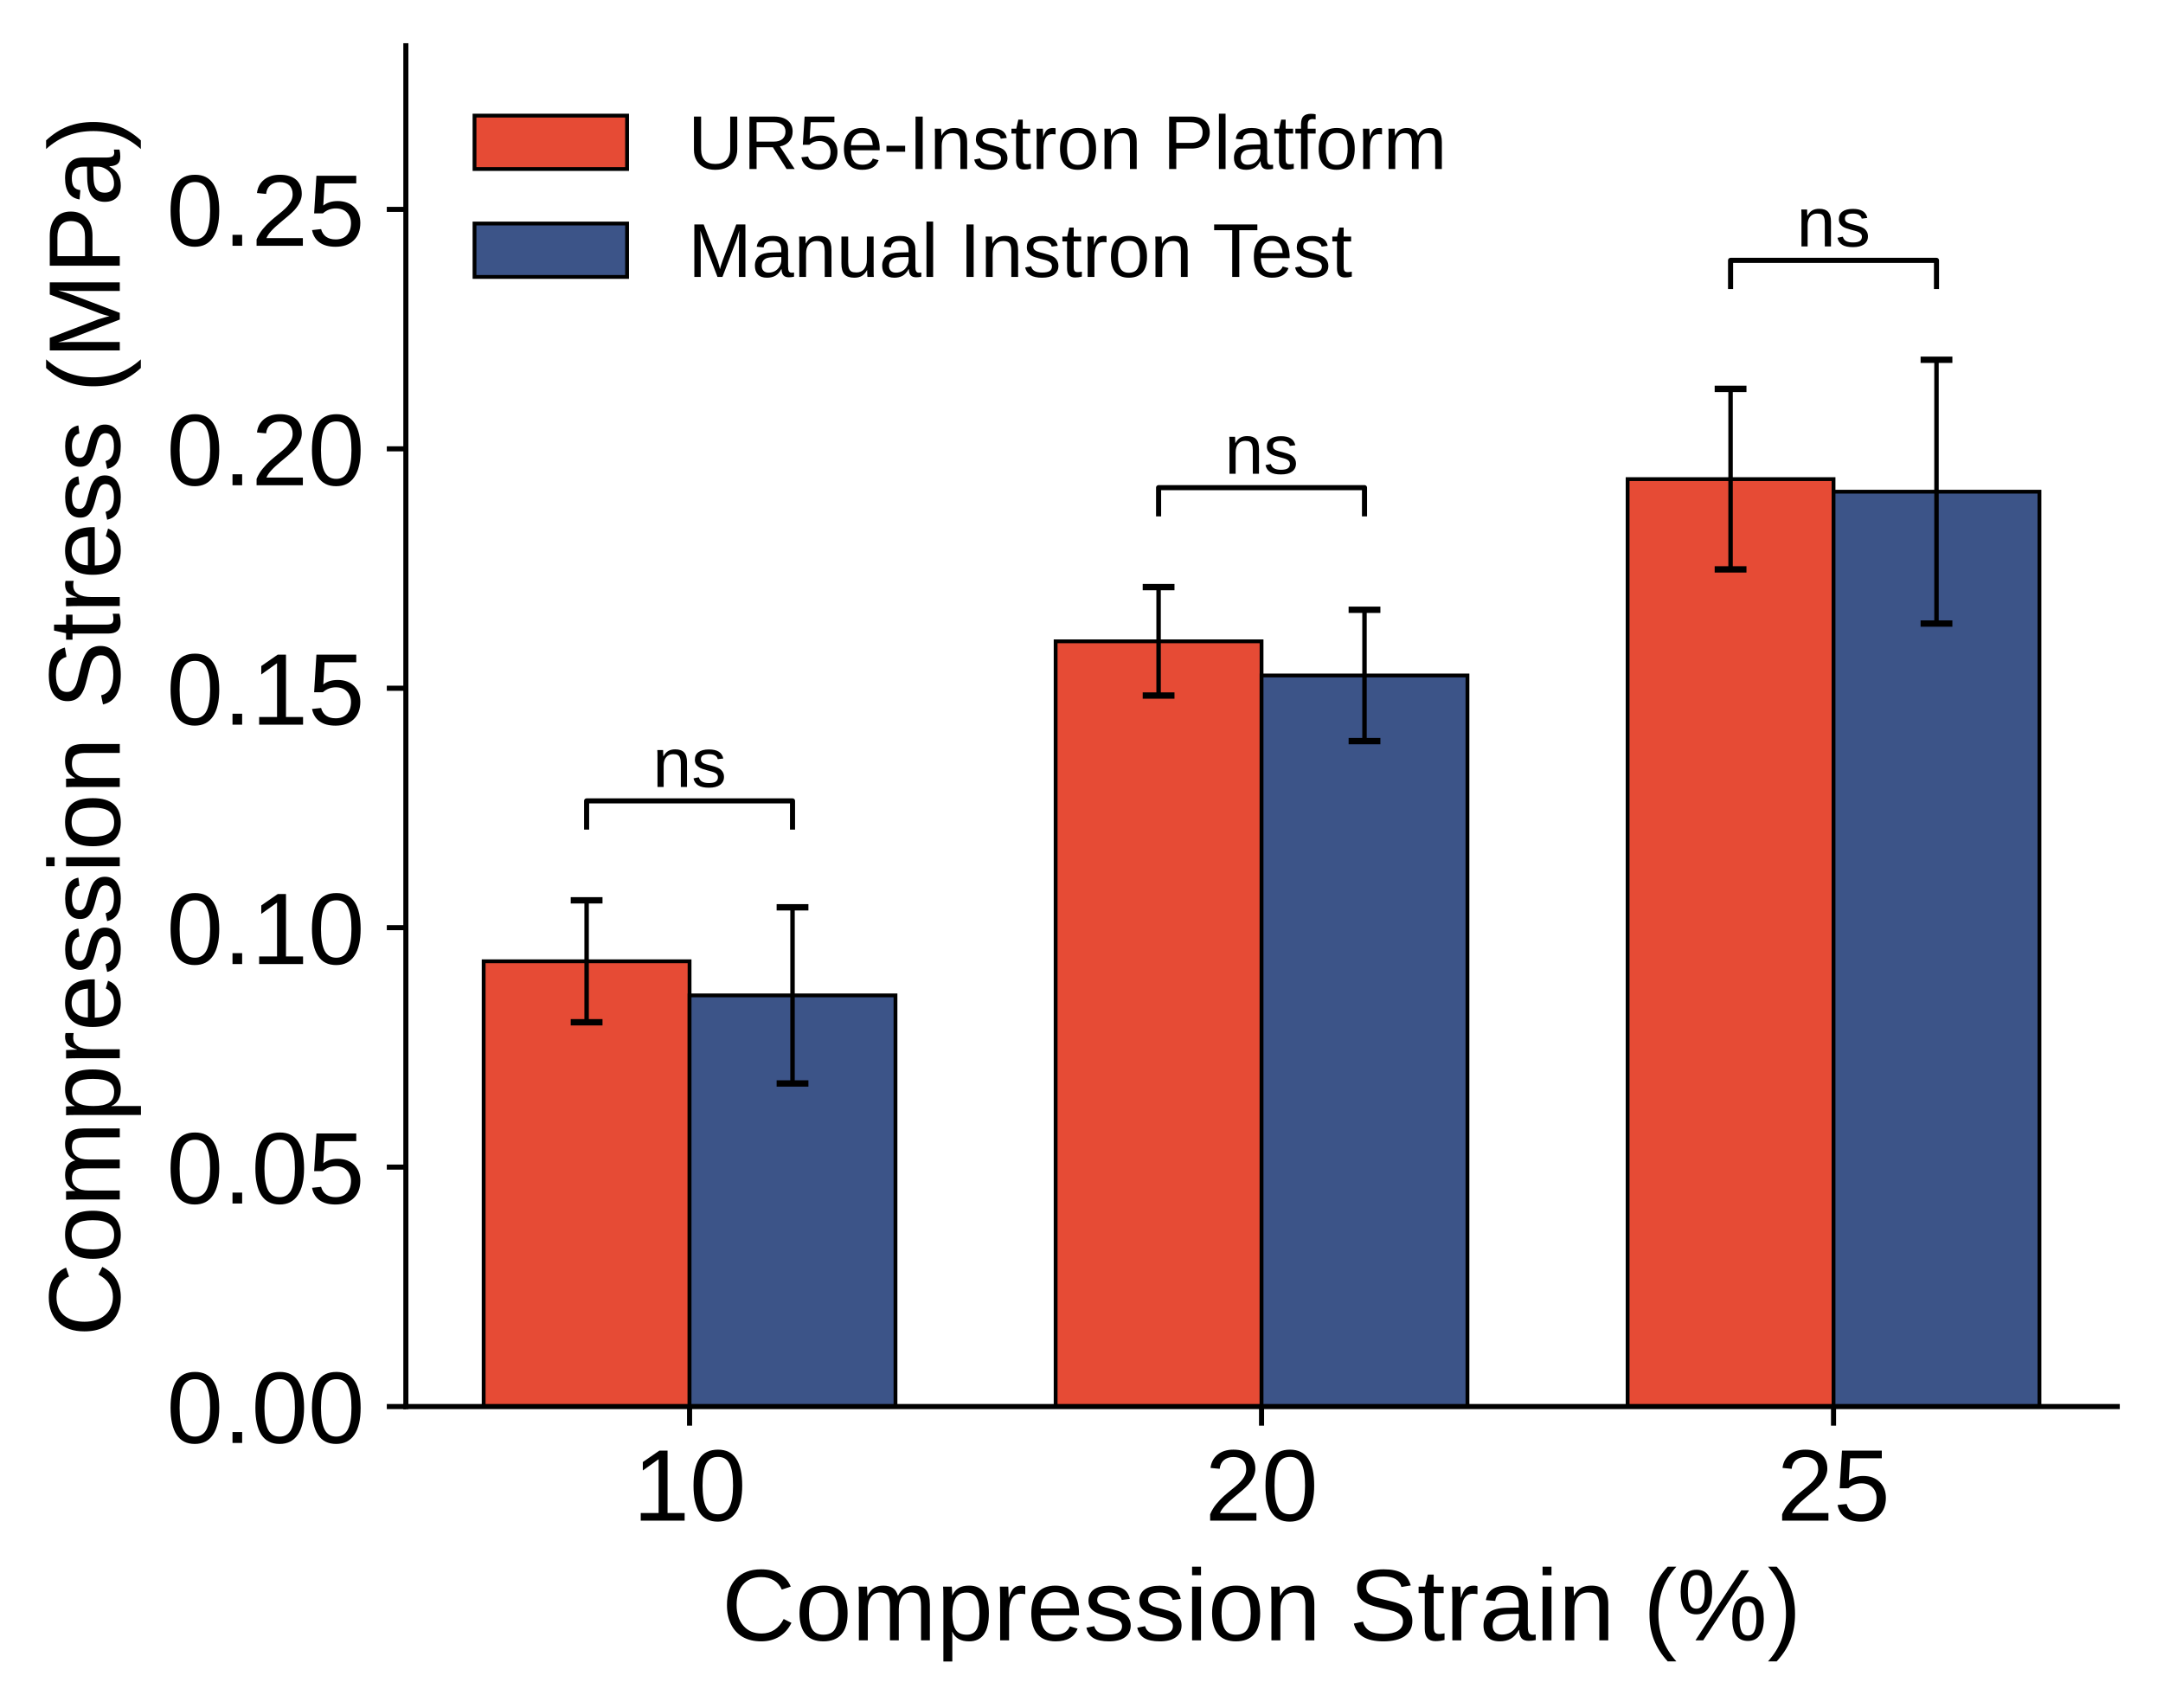
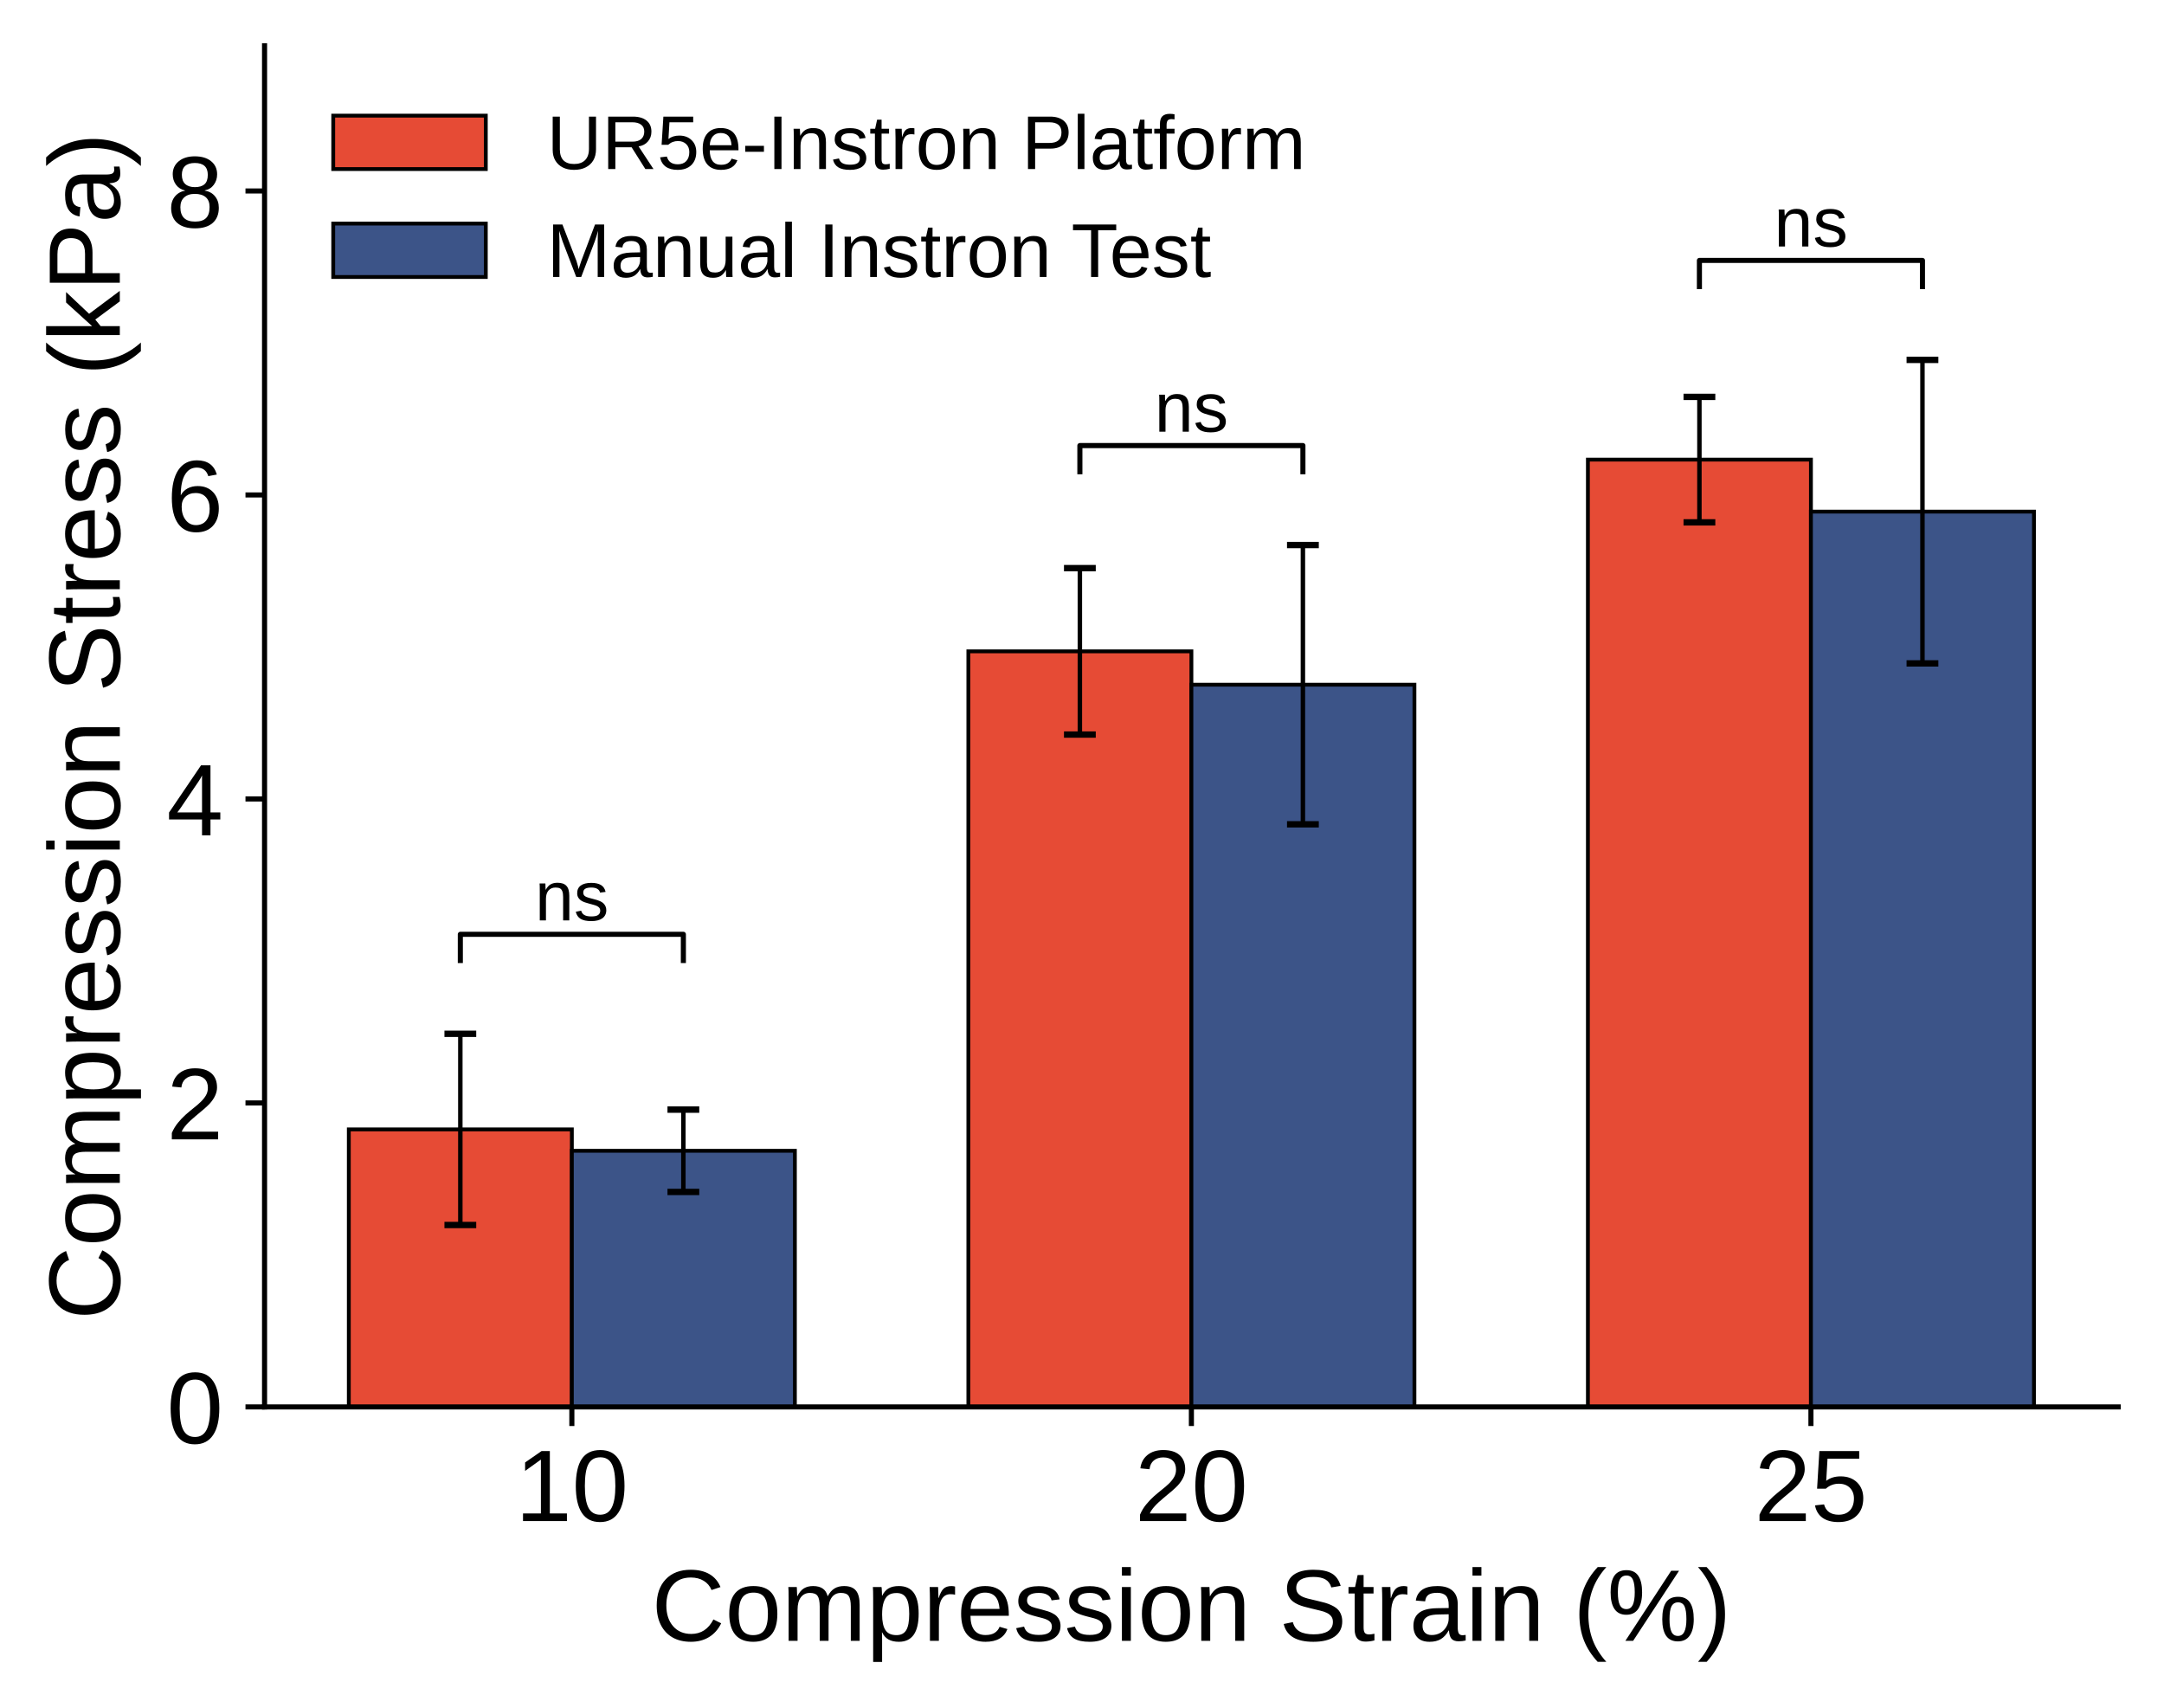
- <svg xmlns="http://www.w3.org/2000/svg" xmlns:xlink="http://www.w3.org/1999/xlink" width="340.295pt" height="268.62pt" viewBox="0 0 340.295 268.62" version="1.1">
+ <svg xmlns="http://www.w3.org/2000/svg" xmlns:xlink="http://www.w3.org/1999/xlink" width="340.375pt" height="268.62pt" viewBox="0 0 340.375 268.62" version="1.1">
  <defs>
    <style type="text/css">*{stroke-linejoin: round; stroke-linecap: butt}</style>
  </defs>
  <g id="figure_1">
    <g id="patch_1">
-       <path d="M 0 268.62  L 340.295 268.62  L 340.295 0  L 0 0  L 0 268.62  z " style="fill: none" />
+       <path d="M 0 268.62  L 340.375 268.62  L 340.375 0  L 0 0  L 0 268.62  z " style="fill: none" />
    </g>
    <g id="axes_1">
      <g id="patch_2">
-         <path d="M 63.852 221.273  L 333.095 221.273  L 333.095 7.2  L 63.852 7.2  L 63.852 221.273  z " style="fill: none" />
+         <path d="M 41.612 221.273  L 333.175 221.273  L 333.175 7.2  L 41.612 7.2  L 41.612 221.273  z " style="fill: none" />
      </g>
      <g id="patch_3">
-         <path d="M 76.091 221.273  L 108.486 221.273  L 108.486 151.228  L 76.091 151.228  z " clip-path="url(#p419e61b7b9)" style="fill: #e64b35; stroke: #000000; stroke-width: 0.6; stroke-linejoin: miter" />
+         <path d="M 54.865 221.273  L 89.946 221.273  L 89.946 177.626  L 54.865 177.626  z " clip-path="url(#p7bc579d7ea)" style="fill: #e64b35; stroke: #000000; stroke-width: 0.6; stroke-linejoin: miter" />
      </g>
      <g id="patch_4">
-         <path d="M 166.078 221.273  L 198.474 221.273  L 198.474 100.89  L 166.078 100.89  z " clip-path="url(#p419e61b7b9)" style="fill: #e64b35; stroke: #000000; stroke-width: 0.6; stroke-linejoin: miter" />
+         <path d="M 152.313 221.273  L 187.394 221.273  L 187.394 102.439  L 152.313 102.439  z " clip-path="url(#p7bc579d7ea)" style="fill: #e64b35; stroke: #000000; stroke-width: 0.6; stroke-linejoin: miter" />
      </g>
      <g id="patch_5">
-         <path d="M 256.066 221.273  L 288.461 221.273  L 288.461 75.375  L 256.066 75.375  z " clip-path="url(#p419e61b7b9)" style="fill: #e64b35; stroke: #000000; stroke-width: 0.6; stroke-linejoin: miter" />
+         <path d="M 249.76 221.273  L 284.841 221.273  L 284.841 72.288  L 249.76 72.288  z " clip-path="url(#p7bc579d7ea)" style="fill: #e64b35; stroke: #000000; stroke-width: 0.6; stroke-linejoin: miter" />
      </g>
      <g id="patch_6">
-         <path d="M 108.486 221.273  L 140.882 221.273  L 140.882 156.591  L 108.486 156.591  z " clip-path="url(#p419e61b7b9)" style="fill: #3c5488; stroke: #000000; stroke-width: 0.6; stroke-linejoin: miter" />
+         <path d="M 89.946 221.273  L 125.027 221.273  L 125.027 180.988  L 89.946 180.988  z " clip-path="url(#p7bc579d7ea)" style="fill: #3c5488; stroke: #000000; stroke-width: 0.6; stroke-linejoin: miter" />
      </g>
      <g id="patch_7">
-         <path d="M 198.474 221.273  L 230.869 221.273  L 230.869 106.261  L 198.474 106.261  z " clip-path="url(#p419e61b7b9)" style="fill: #3c5488; stroke: #000000; stroke-width: 0.6; stroke-linejoin: miter" />
+         <path d="M 187.394 221.273  L 222.475 221.273  L 222.475 107.683  L 187.394 107.683  z " clip-path="url(#p7bc579d7ea)" style="fill: #3c5488; stroke: #000000; stroke-width: 0.6; stroke-linejoin: miter" />
      </g>
      <g id="patch_8">
-         <path d="M 288.461 221.273  L 320.857 221.273  L 320.857 77.348  L 288.461 77.348  z " clip-path="url(#p419e61b7b9)" style="fill: #3c5488; stroke: #000000; stroke-width: 0.6; stroke-linejoin: miter" />
+         <path d="M 284.841 221.273  L 319.922 221.273  L 319.922 80.468  L 284.841 80.468  z " clip-path="url(#p7bc579d7ea)" style="fill: #3c5488; stroke: #000000; stroke-width: 0.6; stroke-linejoin: miter" />
      </g>
      <g id="matplotlib.axis_1">
        <g id="xtick_1">
          <g id="line2d_1">
            <defs>
-               <path id="m64b6fbf2e3" d="M 0 0  L 0 3  " style="stroke: #000000; stroke-width: 0.8" />
+               <path id="m2eec2d6c1a" d="M 0 0  L 0 3  " style="stroke: #000000; stroke-width: 0.8" />
            </defs>
            <g>
-               <use xlink:href="#m64b6fbf2e3" x="108.486" y="221.273" style="stroke: #000000; stroke-width: 0.8" />
+               <use xlink:href="#m2eec2d6c1a" x="89.946" y="221.273" style="stroke: #000000; stroke-width: 0.8" />
            </g>
          </g>
          <g id="text_1">
-             <text style="font-size: 16px; font-family: 'Arial'; text-anchor: middle" x="108.486" y="239.225" transform="rotate(-0 108.4863 239.225)">10</text>
+             <text style="font-size: 16px; font-family: 'Arial'; text-anchor: middle" x="89.946" y="239.225" transform="rotate(-0 89.94639 239.225)">10</text>
          </g>
        </g>
        <g id="xtick_2">
          <g id="line2d_2">
            <g>
-               <use xlink:href="#m64b6fbf2e3" x="198.474" y="221.273" style="stroke: #000000; stroke-width: 0.8" />
+               <use xlink:href="#m2eec2d6c1a" x="187.394" y="221.273" style="stroke: #000000; stroke-width: 0.8" />
            </g>
          </g>
          <g id="text_2">
-             <text style="font-size: 16px; font-family: 'Arial'; text-anchor: middle" x="198.474" y="239.225" transform="rotate(-0 198.4737 239.225)">20</text>
+             <text style="font-size: 16px; font-family: 'Arial'; text-anchor: middle" x="187.394" y="239.225" transform="rotate(-0 187.3938 239.225)">20</text>
          </g>
        </g>
        <g id="xtick_3">
          <g id="line2d_3">
            <g>
-               <use xlink:href="#m64b6fbf2e3" x="288.461" y="221.273" style="stroke: #000000; stroke-width: 0.8" />
+               <use xlink:href="#m2eec2d6c1a" x="284.841" y="221.273" style="stroke: #000000; stroke-width: 0.8" />
            </g>
          </g>
          <g id="text_3">
-             <text style="font-size: 16px; font-family: 'Arial'; text-anchor: middle" x="288.461" y="239.225" transform="rotate(-0 288.4612 239.225)">25</text>
+             <text style="font-size: 16px; font-family: 'Arial'; text-anchor: middle" x="284.841" y="239.225" transform="rotate(-0 284.8411 239.225)">25</text>
          </g>
        </g>
        <g id="text_4">
-           <text style="font-size: 16px; font-family: 'Arial'; text-anchor: middle" x="198.474" y="258.053" transform="rotate(-0 198.4737 258.0525)">Compression Strain (%)</text>
+           <text style="font-size: 16px; font-family: 'Arial'; text-anchor: middle" x="187.394" y="258.053" transform="rotate(-0 187.3938 258.0525)">Compression Strain (%)</text>
        </g>
      </g>
      <g id="matplotlib.axis_2">
        <g id="ytick_1">
          <g id="line2d_4">
            <defs>
-               <path id="m2ede7afb9c" d="M 0 0  L -3 0  " style="stroke: #000000; stroke-width: 0.8" />
+               <path id="mca2c13ae8e" d="M 0 0  L -3 0  " style="stroke: #000000; stroke-width: 0.8" />
            </defs>
            <g>
-               <use xlink:href="#m2ede7afb9c" x="63.852" y="221.273" style="stroke: #000000; stroke-width: 0.8" />
+               <use xlink:href="#mca2c13ae8e" x="41.612" y="221.273" style="stroke: #000000; stroke-width: 0.8" />
            </g>
          </g>
          <g id="text_5">
-             <text style="font-size: 16px; font-family: 'Arial'; text-anchor: end" x="57.352" y="226.999" transform="rotate(-0 57.3525 226.9988)">0.00</text>
+             <text style="font-size: 16px; font-family: 'Arial'; text-anchor: end" x="35.112" y="226.999" transform="rotate(-0 35.1125 226.9988)">0</text>
          </g>
        </g>
        <g id="ytick_2">
          <g id="line2d_5">
            <g>
-               <use xlink:href="#m2ede7afb9c" x="63.852" y="183.606" style="stroke: #000000; stroke-width: 0.8" />
+               <use xlink:href="#mca2c13ae8e" x="41.612" y="173.463" style="stroke: #000000; stroke-width: 0.8" />
            </g>
          </g>
          <g id="text_6">
-             <text style="font-size: 16px; font-family: 'Arial'; text-anchor: end" x="57.352" y="189.332" transform="rotate(-0 57.3525 189.3321)">0.05</text>
+             <text style="font-size: 16px; font-family: 'Arial'; text-anchor: end" x="35.112" y="179.189" transform="rotate(-0 35.1125 179.1888)">2</text>
          </g>
        </g>
        <g id="ytick_3">
          <g id="line2d_6">
            <g>
-               <use xlink:href="#m2ede7afb9c" x="63.852" y="145.939" style="stroke: #000000; stroke-width: 0.8" />
+               <use xlink:href="#mca2c13ae8e" x="41.612" y="125.653" style="stroke: #000000; stroke-width: 0.8" />
            </g>
          </g>
          <g id="text_7">
-             <text style="font-size: 16px; font-family: 'Arial'; text-anchor: end" x="57.352" y="151.665" transform="rotate(-0 57.3525 151.6655)">0.10</text>
+             <text style="font-size: 16px; font-family: 'Arial'; text-anchor: end" x="35.112" y="131.379" transform="rotate(-0 35.1125 131.3788)">4</text>
          </g>
        </g>
        <g id="ytick_4">
          <g id="line2d_7">
            <g>
-               <use xlink:href="#m2ede7afb9c" x="63.852" y="108.273" style="stroke: #000000; stroke-width: 0.8" />
+               <use xlink:href="#mca2c13ae8e" x="41.612" y="77.843" style="stroke: #000000; stroke-width: 0.8" />
            </g>
          </g>
          <g id="text_8">
-             <text style="font-size: 16px; font-family: 'Arial'; text-anchor: end" x="57.352" y="113.999" transform="rotate(-0 57.3525 113.9989)">0.15</text>
+             <text style="font-size: 16px; font-family: 'Arial'; text-anchor: end" x="35.112" y="83.569" transform="rotate(-0 35.1125 83.5688)">6</text>
          </g>
        </g>
        <g id="ytick_5">
          <g id="line2d_8">
            <g>
-               <use xlink:href="#m2ede7afb9c" x="63.852" y="70.606" style="stroke: #000000; stroke-width: 0.8" />
+               <use xlink:href="#mca2c13ae8e" x="41.612" y="30.033" style="stroke: #000000; stroke-width: 0.8" />
            </g>
          </g>
          <g id="text_9">
-             <text style="font-size: 16px; font-family: 'Arial'; text-anchor: end" x="57.352" y="76.332" transform="rotate(-0 57.3525 76.33223)">0.20</text>
-           </g>
-         </g>
-         <g id="ytick_6">
-           <g id="line2d_9">
-             <g>
-               <use xlink:href="#m2ede7afb9c" x="63.852" y="32.939" style="stroke: #000000; stroke-width: 0.8" />
-             </g>
-           </g>
-           <g id="text_10">
-             <text style="font-size: 16px; font-family: 'Arial'; text-anchor: end" x="57.352" y="38.666" transform="rotate(-0 57.3525 38.6656)">0.25</text>
-           </g>
-         </g>
-         <g id="text_11">
-           <text style="font-size: 16px; font-family: 'Arial'; text-anchor: middle" x="18.848" y="114.236" transform="rotate(-90 18.8475 114.2362)">Compression Stress (MPa)</text>
+             <text style="font-size: 16px; font-family: 'Arial'; text-anchor: end" x="35.112" y="35.759" transform="rotate(-0 35.1125 35.75882)">8</text>
+           </g>
+         </g>
+         <g id="text_10">
+           <text style="font-size: 16px; font-family: 'Arial'; text-anchor: middle" x="18.848" y="114.236" transform="rotate(-90 18.8475 114.2362)">Compression Stress (kPa)</text>
        </g>
      </g>
      <g id="LineCollection_1">
-         <path d="M 92.289 160.816  L 92.289 141.639  " clip-path="url(#p419e61b7b9)" style="fill: none; stroke: #000000; stroke-width: 0.7" />
-         <path d="M 182.276 109.42  L 182.276 92.36  " clip-path="url(#p419e61b7b9)" style="fill: none; stroke: #000000; stroke-width: 0.7" />
-         <path d="M 272.263 89.573  L 272.263 61.176  " clip-path="url(#p419e61b7b9)" style="fill: none; stroke: #000000; stroke-width: 0.7" />
+         <path d="M 72.406 192.665  L 72.406 162.588  " clip-path="url(#p7bc579d7ea)" style="fill: none; stroke: #000000; stroke-width: 0.7" />
+         <path d="M 169.853 115.526  L 169.853 89.352  " clip-path="url(#p7bc579d7ea)" style="fill: none; stroke: #000000; stroke-width: 0.7" />
+         <path d="M 267.301 82.155  L 267.301 62.421  " clip-path="url(#p7bc579d7ea)" style="fill: none; stroke: #000000; stroke-width: 0.7" />
+       </g>
+       <g id="line2d_9">
+         <defs>
+           <path id="mf535619881" d="M 2.5 0  L -2.5 -0  " style="stroke: #000000" />
+         </defs>
+         <g clip-path="url(#p7bc579d7ea)">
+           <use xlink:href="#mf535619881" x="72.406" y="192.665" style="stroke: #000000" />
+           <use xlink:href="#mf535619881" x="169.853" y="115.526" style="stroke: #000000" />
+           <use xlink:href="#mf535619881" x="267.301" y="82.155" style="stroke: #000000" />
+         </g>
      </g>
      <g id="line2d_10">
-         <defs>
-           <path id="mfb1f32844c" d="M 2.5 0  L -2.5 -0  " style="stroke: #000000" />
-         </defs>
-         <g clip-path="url(#p419e61b7b9)">
-           <use xlink:href="#mfb1f32844c" x="92.289" y="160.816" style="stroke: #000000" />
-           <use xlink:href="#mfb1f32844c" x="182.276" y="109.42" style="stroke: #000000" />
-           <use xlink:href="#mfb1f32844c" x="272.263" y="89.573" style="stroke: #000000" />
-         </g>
+         <g clip-path="url(#p7bc579d7ea)">
+           <use xlink:href="#mf535619881" x="72.406" y="162.588" style="stroke: #000000" />
+           <use xlink:href="#mf535619881" x="169.853" y="89.352" style="stroke: #000000" />
+           <use xlink:href="#mf535619881" x="267.301" y="62.421" style="stroke: #000000" />
+         </g>
+       </g>
+       <g id="LineCollection_2">
+         <path d="M 107.487 187.464  L 107.487 174.512  " clip-path="url(#p7bc579d7ea)" style="fill: none; stroke: #000000; stroke-width: 0.7" />
+         <path d="M 204.934 129.645  L 204.934 85.72  " clip-path="url(#p7bc579d7ea)" style="fill: none; stroke: #000000; stroke-width: 0.7" />
+         <path d="M 302.382 104.334  L 302.382 56.601  " clip-path="url(#p7bc579d7ea)" style="fill: none; stroke: #000000; stroke-width: 0.7" />
      </g>
      <g id="line2d_11">
-         <g clip-path="url(#p419e61b7b9)">
-           <use xlink:href="#mfb1f32844c" x="92.289" y="141.639" style="stroke: #000000" />
-           <use xlink:href="#mfb1f32844c" x="182.276" y="92.36" style="stroke: #000000" />
-           <use xlink:href="#mfb1f32844c" x="272.263" y="61.176" style="stroke: #000000" />
-         </g>
-       </g>
-       <g id="LineCollection_2">
-         <path d="M 124.684 170.447  L 124.684 142.736  " clip-path="url(#p419e61b7b9)" style="fill: none; stroke: #000000; stroke-width: 0.7" />
-         <path d="M 214.671 116.593  L 214.671 95.93  " clip-path="url(#p419e61b7b9)" style="fill: none; stroke: #000000; stroke-width: 0.7" />
-         <path d="M 304.659 98.095  L 304.659 56.601  " clip-path="url(#p419e61b7b9)" style="fill: none; stroke: #000000; stroke-width: 0.7" />
+         <g clip-path="url(#p7bc579d7ea)">
+           <use xlink:href="#mf535619881" x="107.487" y="187.464" style="stroke: #000000" />
+           <use xlink:href="#mf535619881" x="204.934" y="129.645" style="stroke: #000000" />
+           <use xlink:href="#mf535619881" x="302.382" y="104.334" style="stroke: #000000" />
+         </g>
      </g>
      <g id="line2d_12">
-         <g clip-path="url(#p419e61b7b9)">
-           <use xlink:href="#mfb1f32844c" x="124.684" y="170.447" style="stroke: #000000" />
-           <use xlink:href="#mfb1f32844c" x="214.671" y="116.593" style="stroke: #000000" />
-           <use xlink:href="#mfb1f32844c" x="304.659" y="98.095" style="stroke: #000000" />
+         <g clip-path="url(#p7bc579d7ea)">
+           <use xlink:href="#mf535619881" x="107.487" y="174.512" style="stroke: #000000" />
+           <use xlink:href="#mf535619881" x="204.934" y="85.72" style="stroke: #000000" />
+           <use xlink:href="#mf535619881" x="302.382" y="56.601" style="stroke: #000000" />
        </g>
      </g>
      <g id="line2d_13">
-         <g clip-path="url(#p419e61b7b9)">
-           <use xlink:href="#mfb1f32844c" x="124.684" y="142.736" style="stroke: #000000" />
-           <use xlink:href="#mfb1f32844c" x="214.671" y="95.93" style="stroke: #000000" />
-           <use xlink:href="#mfb1f32844c" x="304.659" y="56.601" style="stroke: #000000" />
-         </g>
+         <path d="M 72.406 151.061  L 72.406 146.944  L 107.487 146.944  L 107.487 151.061  " clip-path="url(#p7bc579d7ea)" style="fill: none; stroke: #000000; stroke-width: 0.8; stroke-linecap: square" />
      </g>
      <g id="line2d_14">
-         <path d="M 92.289 130.112  L 92.289 125.995  L 124.684 125.995  L 124.684 130.112  " clip-path="url(#p419e61b7b9)" style="fill: none; stroke: #000000; stroke-width: 0.8; stroke-linecap: square" />
+         <path d="M 169.853 74.193  L 169.853 70.077  L 204.934 70.077  L 204.934 74.193  " clip-path="url(#p7bc579d7ea)" style="fill: none; stroke: #000000; stroke-width: 0.8; stroke-linecap: square" />
      </g>
      <g id="line2d_15">
-         <path d="M 182.276 80.833  L 182.276 76.716  L 214.671 76.716  L 214.671 80.833  " clip-path="url(#p419e61b7b9)" style="fill: none; stroke: #000000; stroke-width: 0.8; stroke-linecap: square" />
-       </g>
-       <g id="line2d_16">
-         <path d="M 272.263 45.074  L 272.263 40.958  L 304.659 40.958  L 304.659 45.074  " clip-path="url(#p419e61b7b9)" style="fill: none; stroke: #000000; stroke-width: 0.8; stroke-linecap: square" />
+         <path d="M 267.301 45.074  L 267.301 40.958  L 302.382 40.958  L 302.382 45.074  " clip-path="url(#p7bc579d7ea)" style="fill: none; stroke: #000000; stroke-width: 0.8; stroke-linecap: square" />
      </g>
      <g id="patch_9">
-         <path d="M 63.852 221.273  L 63.852 7.2  " style="fill: none; stroke: #000000; stroke-width: 0.8; stroke-linejoin: miter; stroke-linecap: square" />
+         <path d="M 41.612 221.273  L 41.612 7.2  " style="fill: none; stroke: #000000; stroke-width: 0.8; stroke-linejoin: miter; stroke-linecap: square" />
      </g>
      <g id="patch_10">
-         <path d="M 63.852 221.273  L 333.095 221.273  " style="fill: none; stroke: #000000; stroke-width: 0.8; stroke-linejoin: miter; stroke-linecap: square" />
+         <path d="M 41.612 221.273  L 333.175 221.273  " style="fill: none; stroke: #000000; stroke-width: 0.8; stroke-linejoin: miter; stroke-linecap: square" />
+       </g>
+       <g id="text_11">
+         <text style="font-size: 11px; font-family: 'Arial'; text-anchor: middle" x="89.946" y="144.758" transform="rotate(-0 89.94639 144.7579)">ns</text>
      </g>
      <g id="text_12">
-         <text style="font-size: 11px; font-family: 'Arial'; text-anchor: middle" x="108.486" y="123.809" transform="rotate(-0 108.4863 123.8092)">ns</text>
+         <text style="font-size: 11px; font-family: 'Arial'; text-anchor: middle" x="187.394" y="67.89" transform="rotate(-0 187.3938 67.89027)">ns</text>
      </g>
      <g id="text_13">
-         <text style="font-size: 11px; font-family: 'Arial'; text-anchor: middle" x="198.474" y="74.53" transform="rotate(-0 198.4737 74.53008)">ns</text>
-       </g>
-       <g id="text_14">
-         <text style="font-size: 11px; font-family: 'Arial'; text-anchor: middle" x="288.461" y="38.771" transform="rotate(-0 288.4612 38.77134)">ns</text>
+         <text style="font-size: 11px; font-family: 'Arial'; text-anchor: middle" x="284.841" y="38.771" transform="rotate(-0 284.8411 38.77134)">ns</text>
      </g>
      <g id="legend_1">
        <g id="patch_11">
-           <path d="M 74.653 26.589  L 98.653 26.589  L 98.653 18.189  L 74.653 18.189  z " style="fill: #e64b35; stroke: #000000; stroke-width: 0.6; stroke-linejoin: miter" />
+           <path d="M 52.413 26.589  L 76.412 26.589  L 76.412 18.189  L 52.413 18.189  z " style="fill: #e64b35; stroke: #000000; stroke-width: 0.6; stroke-linejoin: miter" />
+         </g>
+         <g id="text_14">
+           <text style="font-size: 12px; font-family: 'Arial'; text-anchor: start" x="86.013" y="26.589" transform="rotate(-0 86.0125 26.58938)">UR5e-Instron Platform</text>
+         </g>
+         <g id="patch_12">
+           <path d="M 52.413 43.564  L 76.412 43.564  L 76.412 35.164  L 52.413 35.164  z " style="fill: #3c5488; stroke: #000000; stroke-width: 0.6; stroke-linejoin: miter" />
        </g>
        <g id="text_15">
-           <text style="font-size: 12px; font-family: 'Arial'; text-anchor: start" x="108.252" y="26.589" transform="rotate(-0 108.2525 26.58938)">UR5e-Instron Platform</text>
-         </g>
-         <g id="patch_12">
-           <path d="M 74.653 43.564  L 98.653 43.564  L 98.653 35.164  L 74.653 35.164  z " style="fill: #3c5488; stroke: #000000; stroke-width: 0.6; stroke-linejoin: miter" />
-         </g>
-         <g id="text_16">
-           <text style="font-size: 12px; font-family: 'Arial'; text-anchor: start" x="108.252" y="43.564" transform="rotate(-0 108.2525 43.56375)">Manual Instron Test</text>
+           <text style="font-size: 12px; font-family: 'Arial'; text-anchor: start" x="86.013" y="43.564" transform="rotate(-0 86.0125 43.56375)">Manual Instron Test</text>
        </g>
      </g>
    </g>
  </g>
  <defs>
-     <clipPath id="p419e61b7b9">
-       <rect x="63.852" y="7.2" width="269.243" height="214.072" />
+     <clipPath id="p7bc579d7ea">
+       <rect x="41.612" y="7.2" width="291.562" height="214.072" />
    </clipPath>
  </defs>
</svg>
